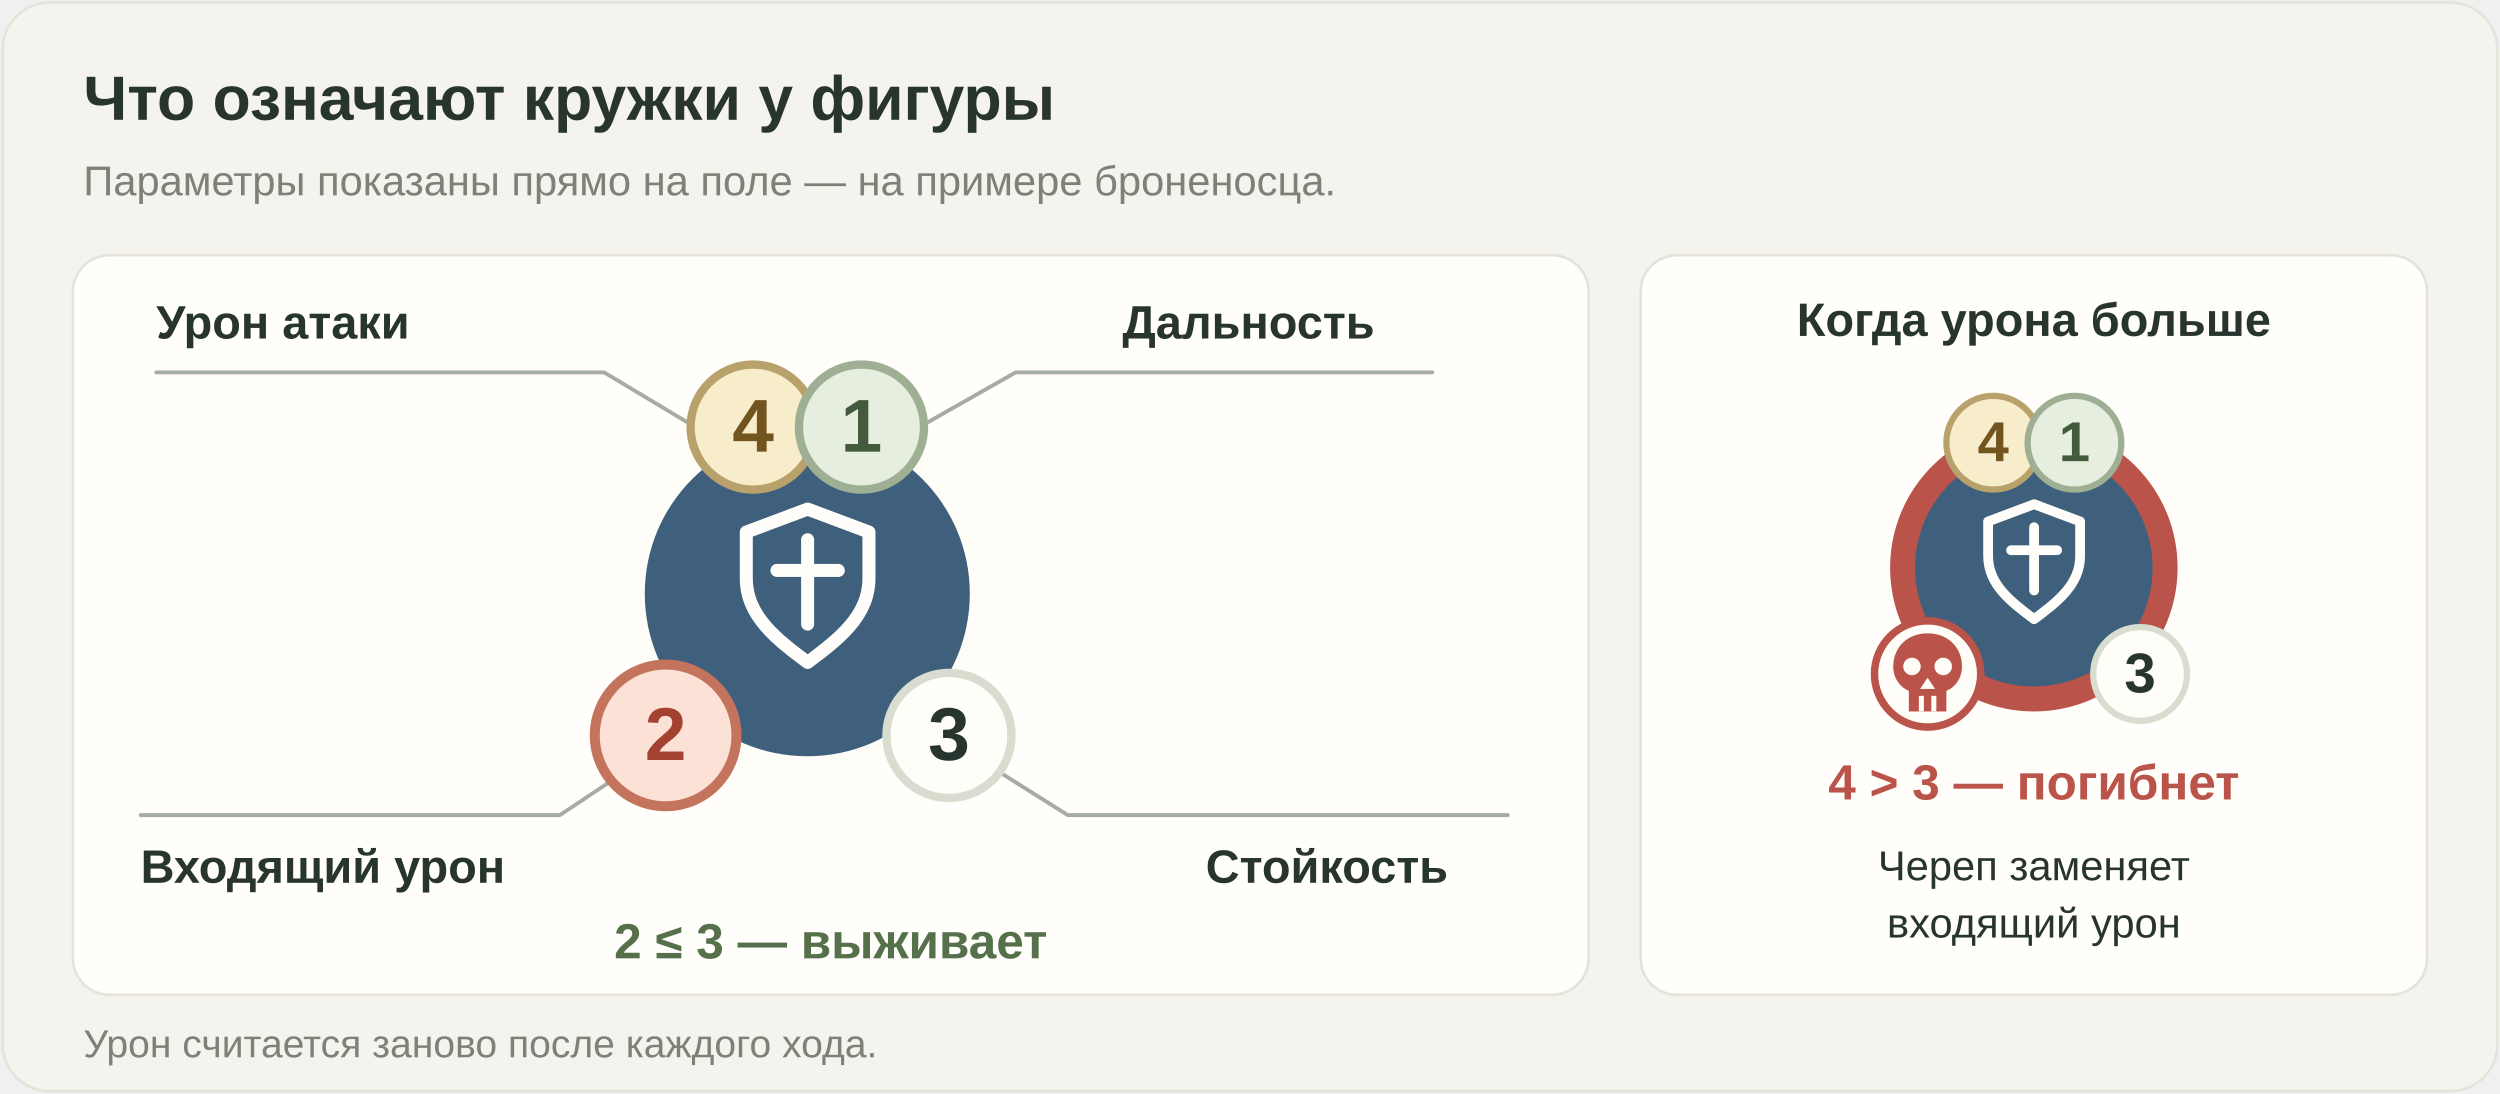
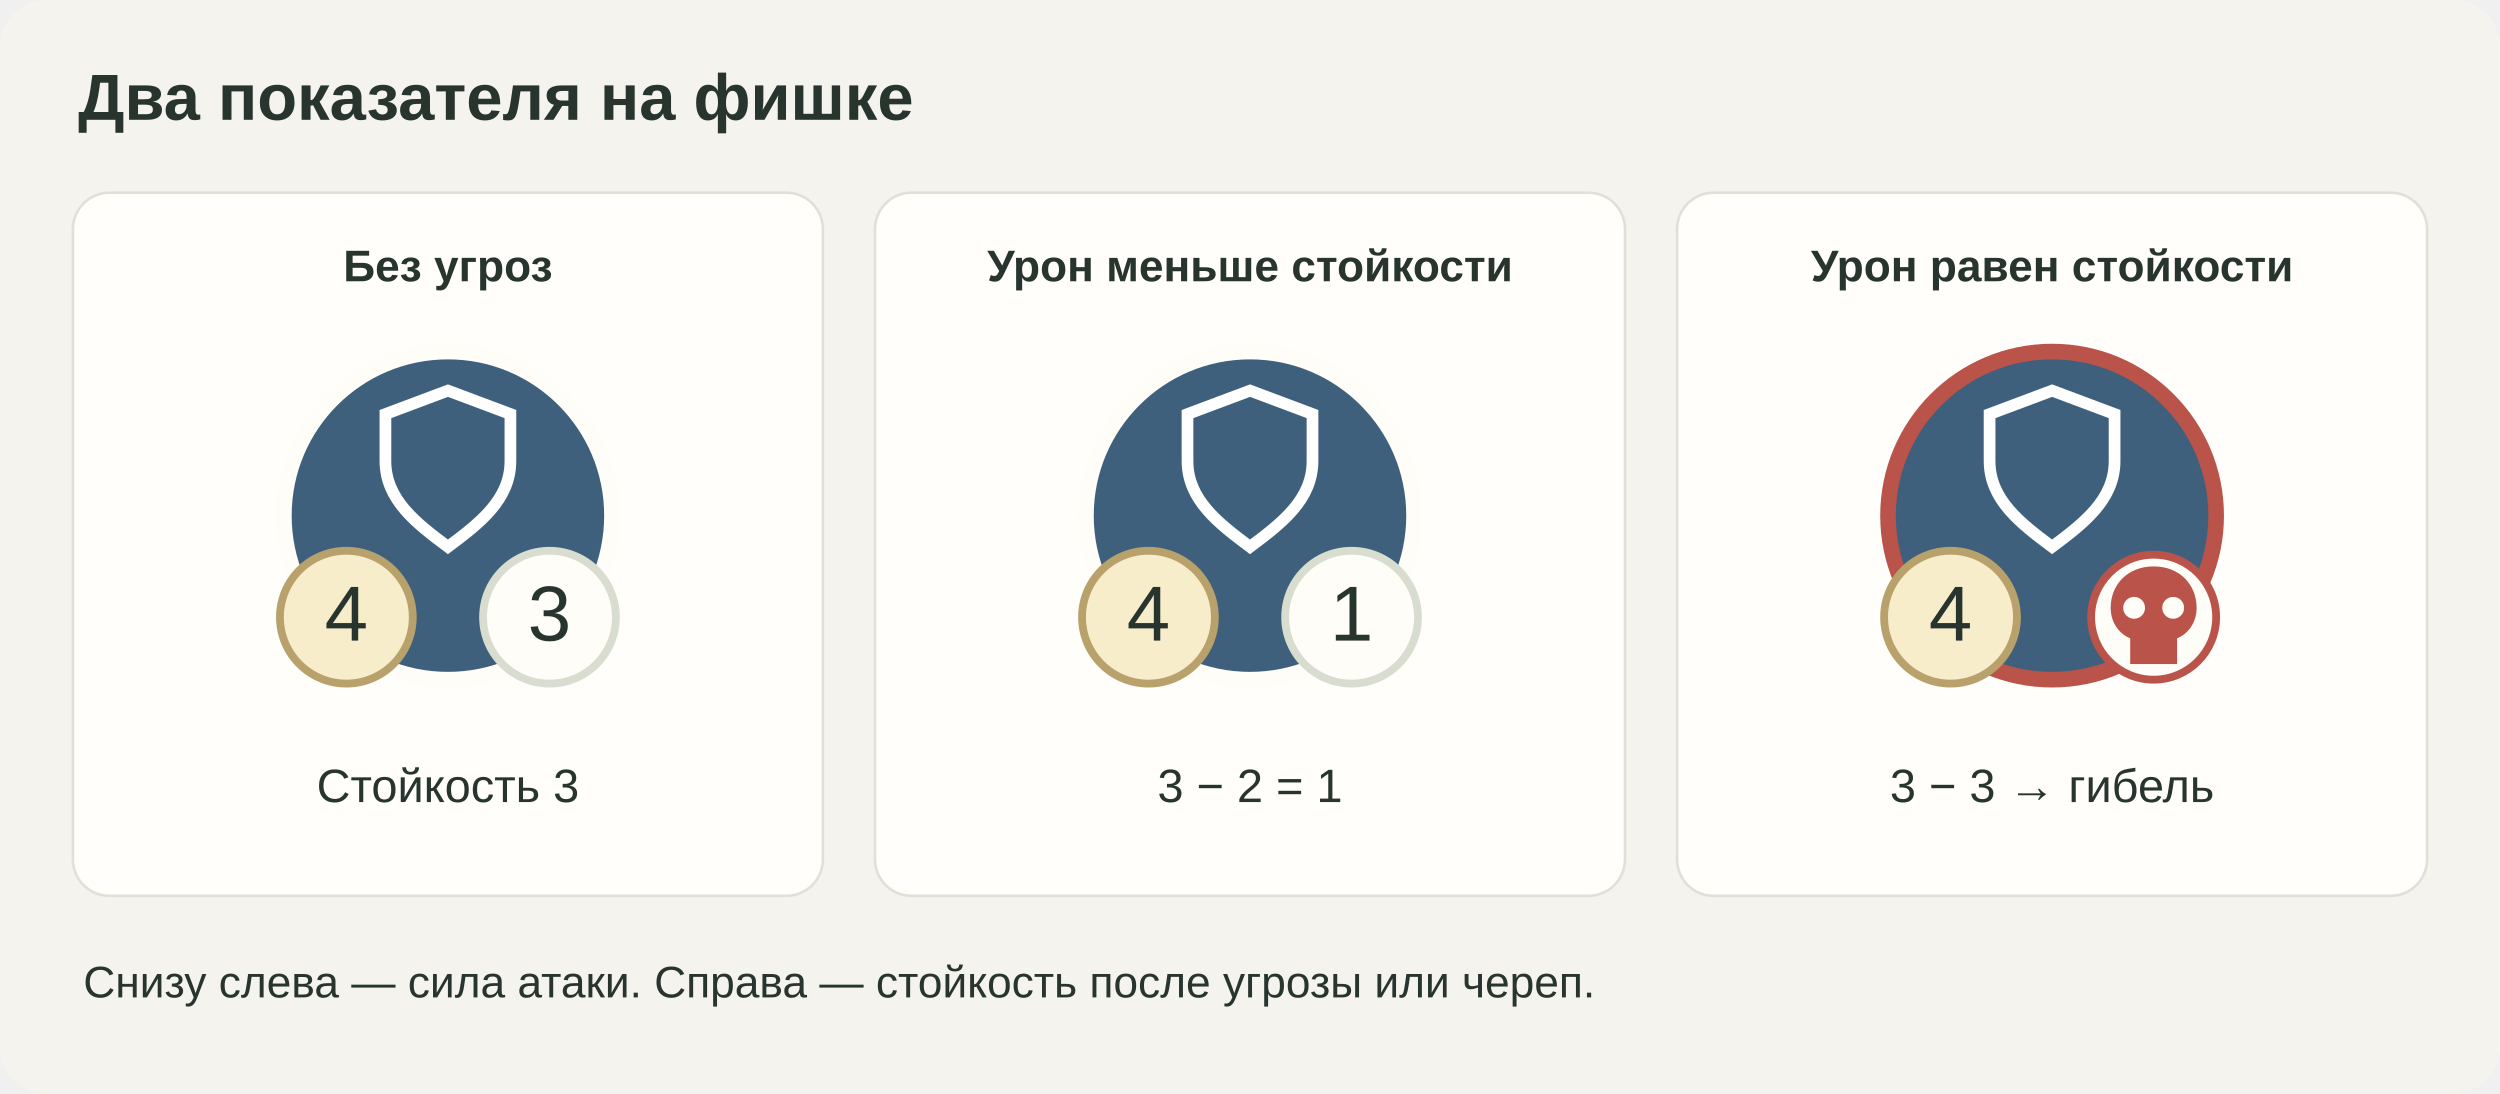
- <svg xmlns="http://www.w3.org/2000/svg" width="960" height="420" viewBox="0 0 960 420" role="img" aria-labelledby="title desc">
-   <defs>
-     <g id="shield" fill="none" stroke="#fffefb" stroke-width="1.7" stroke-linecap="round" stroke-linejoin="round">
-       <path d="M12 2 20 5v6c0 5-4 8-8 11-4-3-8-6-8-11V5Z" />
-       <path d="M12 6v11M8 10h8" />
+ <svg xmlns="http://www.w3.org/2000/svg" width="960" height="420" viewBox="0 0 960 420" role="img" font-family="Arial,sans-serif">
+   <rect width="960" height="420" rx="18" fill="#f5f3ed" />
+   <g fill="#28352f">
+     <text x="30" y="46" font-size="25" font-weight="700">Два показателя на фишке</text>
+     <rect x="28" y="74" width="288" height="270" rx="14" fill="#fffefb" stroke="#e0e1d6" />
+     <text x="172" y="108" text-anchor="middle" font-size="17" font-weight="700">Без угроз</text>
+     <g transform="translate(172,198) scale(3)">
+       <circle r="21" fill="#3e607c" stroke="#fffdf7" stroke-width="2" />
+       <path d="M0-16 8-13v6c0 5-4 8-8 11-4-3-8-6-8-11v-6Z" fill="none" stroke="white" stroke-width="1.5" />
+       <circle cx="-13" cy="13" r="8.5" fill="#f8edcb" stroke="#b8a16b" />
+       <text x="-13" y="16" text-anchor="middle" font-size="10">4</text>
+       <circle cx="13" cy="13" r="8.5" fill="#fffdf7" stroke="#d8ddcf" />
+       <text x="13" y="16" text-anchor="middle" font-size="10">3</text>
    </g>
-     <g id="skull">
-       <circle cx="8" cy="8" r="8.5" fill="#fffdf7" stroke="#ba5349" stroke-width="1.2" />
-       <path d="M8 1.5c-3.4 0-5.5 2.4-5.5 5.3 0 2 1.2 3.4 2.5 3.9V14h6v-3.3c1.3-.5 2.5-1.9 2.5-3.9C13.5 3.9 11.4 1.5 8 1.5Z" fill="#ba5349" />
-       <g fill="#fffdf7">
-         <circle cx="5.5" cy="6.8" r="1.4" />
-         <circle cx="10.5" cy="6.8" r="1.4" />
-         <path d="m8 8.6-1.2 1.8h2.4Z" />
-       </g>
-       <path d="M7 11.5V14m2-2.5V14" fill="none" stroke="#fffdf7" stroke-width=".8" />
+     <text x="172" y="308" text-anchor="middle" font-size="18">Стойкость 3</text>
+     <rect x="336" y="74" width="288" height="270" rx="14" fill="#fffefb" stroke="#e0e1d6" />
+     <text x="480" y="108" text-anchor="middle" font-size="17" font-weight="700">Урон меньше стойкости</text>
+     <g transform="translate(480,198) scale(3)">
+       <circle r="21" fill="#3e607c" stroke="#fffdf7" stroke-width="2" />
+       <path d="M0-16 8-13v6c0 5-4 8-8 11-4-3-8-6-8-11v-6Z" fill="none" stroke="white" stroke-width="1.5" />
+       <circle cx="-13" cy="13" r="8.5" fill="#f8edcb" stroke="#b8a16b" />
+       <text x="-13" y="16" text-anchor="middle" font-size="10">4</text>
+       <circle cx="13" cy="13" r="8.5" fill="#fffdf7" stroke="#d8ddcf" />
+       <text x="13" y="16" text-anchor="middle" font-size="10">1</text>
    </g>
-   </defs>
-   <g font-family="Arial, sans-serif" fill="#28352f">
-     <rect x="1" y="1" width="958" height="418" rx="18" fill="#f5f3ed" stroke="#e4e3d9" />
-     <text x="32" y="46" font-size="24" font-weight="700">Что означают кружки у фигуры</text>
-     <text x="32" y="75" font-size="16" fill="#7d8278">Параметры показаны прямо на поле — на примере броненосца.</text>
-     <rect x="28" y="98" width="582" height="284" rx="14" fill="#fffefb" stroke="#e4e3d9" />
-     <rect x="630" y="98" width="302" height="284" rx="14" fill="#fffefb" stroke="#e4e3d9" />
-     <g fill="none" stroke="#a5aca1" stroke-width="1.5" stroke-linecap="round" stroke-linejoin="round">
-       <path d="M60 143H232L267 164" />
-       <path d="M550 143H390L353 164" />
-       <path d="M54 313H215L236 299" />
-       <path d="M579 313H410L383 296" />
-     </g>
-     <g font-size="18" font-weight="700">
-       <text x="60" y="130">Урон атаки</text>
-       <text x="431" y="130">Дальность</text>
-       <text x="54" y="339">Входящий урон</text>
-       <text x="463" y="339">Стойкость</text>
-     </g>
-     <g transform="translate(310 228) scale(3.2)">
-       <circle r="21" fill="#3e607c" stroke="#fffdf7" stroke-width="3" />
-       <use href="#shield" transform="translate(-11 -12) scale(.92)" />
-       <circle cx="17" cy="17" r="7.5" fill="#fffdf7" stroke="#d8ddcf" stroke-width="1" />
-       <circle cx="-17" cy="17" r="8.5" fill="#fce1d7" stroke="#c4735c" stroke-width="1.2" />
-       <circle cx="-6.5" cy="-20" r="7.5" fill="#f8edcb" stroke="#b8a16b" stroke-width="1" />
-       <circle cx="6.5" cy="-20" r="7.5" fill="#e5eedf" stroke="#9eaf94" stroke-width="1" />
-       <g text-anchor="middle" dominant-baseline="middle" font-size="9" font-weight="700">
-         <text x="17" y="17.4" fill="#28352f">3</text>
-         <text x="-17" y="17.4" fill="#a44232">2</text>
-         <text x="-6.5" y="-19.6" fill="#72551e">4</text>
-         <text x="6.5" y="-19.6" fill="#435b3c">1</text>
+     <text x="480" y="308" text-anchor="middle" font-size="18">3 − 2 = 1</text>
+     <rect x="644" y="74" width="288" height="270" rx="14" fill="#fffefb" stroke="#e0e1d6" />
+     <text x="788" y="108" text-anchor="middle" font-size="17" font-weight="700">Урон равен стойкости</text>
+     <g transform="translate(788,198) scale(3)">
+       <circle r="21" fill="#3e607c" stroke="#ba5349" stroke-width="2" />
+       <path d="M0-16 8-13v6c0 5-4 8-8 11-4-3-8-6-8-11v-6Z" fill="none" stroke="white" stroke-width="1.5" />
+       <circle cx="-13" cy="13" r="8.5" fill="#f8edcb" stroke="#b8a16b" />
+       <text x="-13" y="16" text-anchor="middle" font-size="10">4</text>
+       <g transform="translate(5,5)">
+         <circle cx="8" cy="8" r="8" fill="#fffdf7" stroke="#ba5349" />
+         <path d="M8 1.5c-3.4 0-5.5 2.4-5.5 5.3 0 2 1.2 3.4 2.5 3.9V14h6v-3.3c1.3-.5 2.5-1.9 2.5-3.9C13.5 3.9 11.4 1.5 8 1.5Z" fill="#ba5349" />
+         <circle cx="5.5" cy="6.8" r="1.4" fill="#fffdf7" />
+         <circle cx="10.5" cy="6.8" r="1.4" fill="#fffdf7" />
      </g>
    </g>
-     <text x="319" y="368" text-anchor="middle" font-size="19" font-weight="700" fill="#55704a">2 ≤ 3 — выживает</text>
-     <text x="781" y="129" text-anchor="middle" font-size="18" font-weight="700">Когда урона больше</text>
-     <g transform="translate(781 218) scale(2.4)">
-       <circle r="21" fill="#3e607c" stroke="#ba5349" stroke-width="4" />
-       <use href="#shield" transform="translate(-11 -12) scale(.92)" />
-       <circle cx="17" cy="17" r="7.5" fill="#fffdf7" stroke="#d8ddcf" stroke-width="1" />
-       <circle cx="-6.5" cy="-20" r="7.5" fill="#f8edcb" stroke="#b8a16b" stroke-width="1" />
-       <circle cx="6.5" cy="-20" r="7.5" fill="#e5eedf" stroke="#9eaf94" stroke-width="1" />
-       <g text-anchor="middle" dominant-baseline="middle" font-size="9" font-weight="700">
-         <text x="17" y="17.4">3</text>
-         <text x="-6.5" y="-19.6" fill="#72551e">4</text>
-         <text x="6.5" y="-19.6" fill="#435b3c">1</text>
-       </g>
-       <use href="#skull" transform="translate(-25 9)" />
-     </g>
-     <text x="781" y="307" text-anchor="middle" font-size="19" font-weight="700" fill="#ba5349">4 &gt; 3 — погибнет</text>
-     <text x="781" y="338" text-anchor="middle" font-size="16">Череп заменяет</text>
-     <text x="781" y="360" text-anchor="middle" font-size="16">входящий урон</text>
-     <text x="32" y="406" font-size="15" fill="#7d8278">Урон считается заново после каждого хода.</text>
+     <text x="788" y="308" text-anchor="middle" font-size="18">3 − 3 → гибель</text>
+     <text x="32" y="383" font-size="17">Снизу слева — сила атаки. Справа — стойкость после угрозы или череп.</text>
  </g>
</svg>
